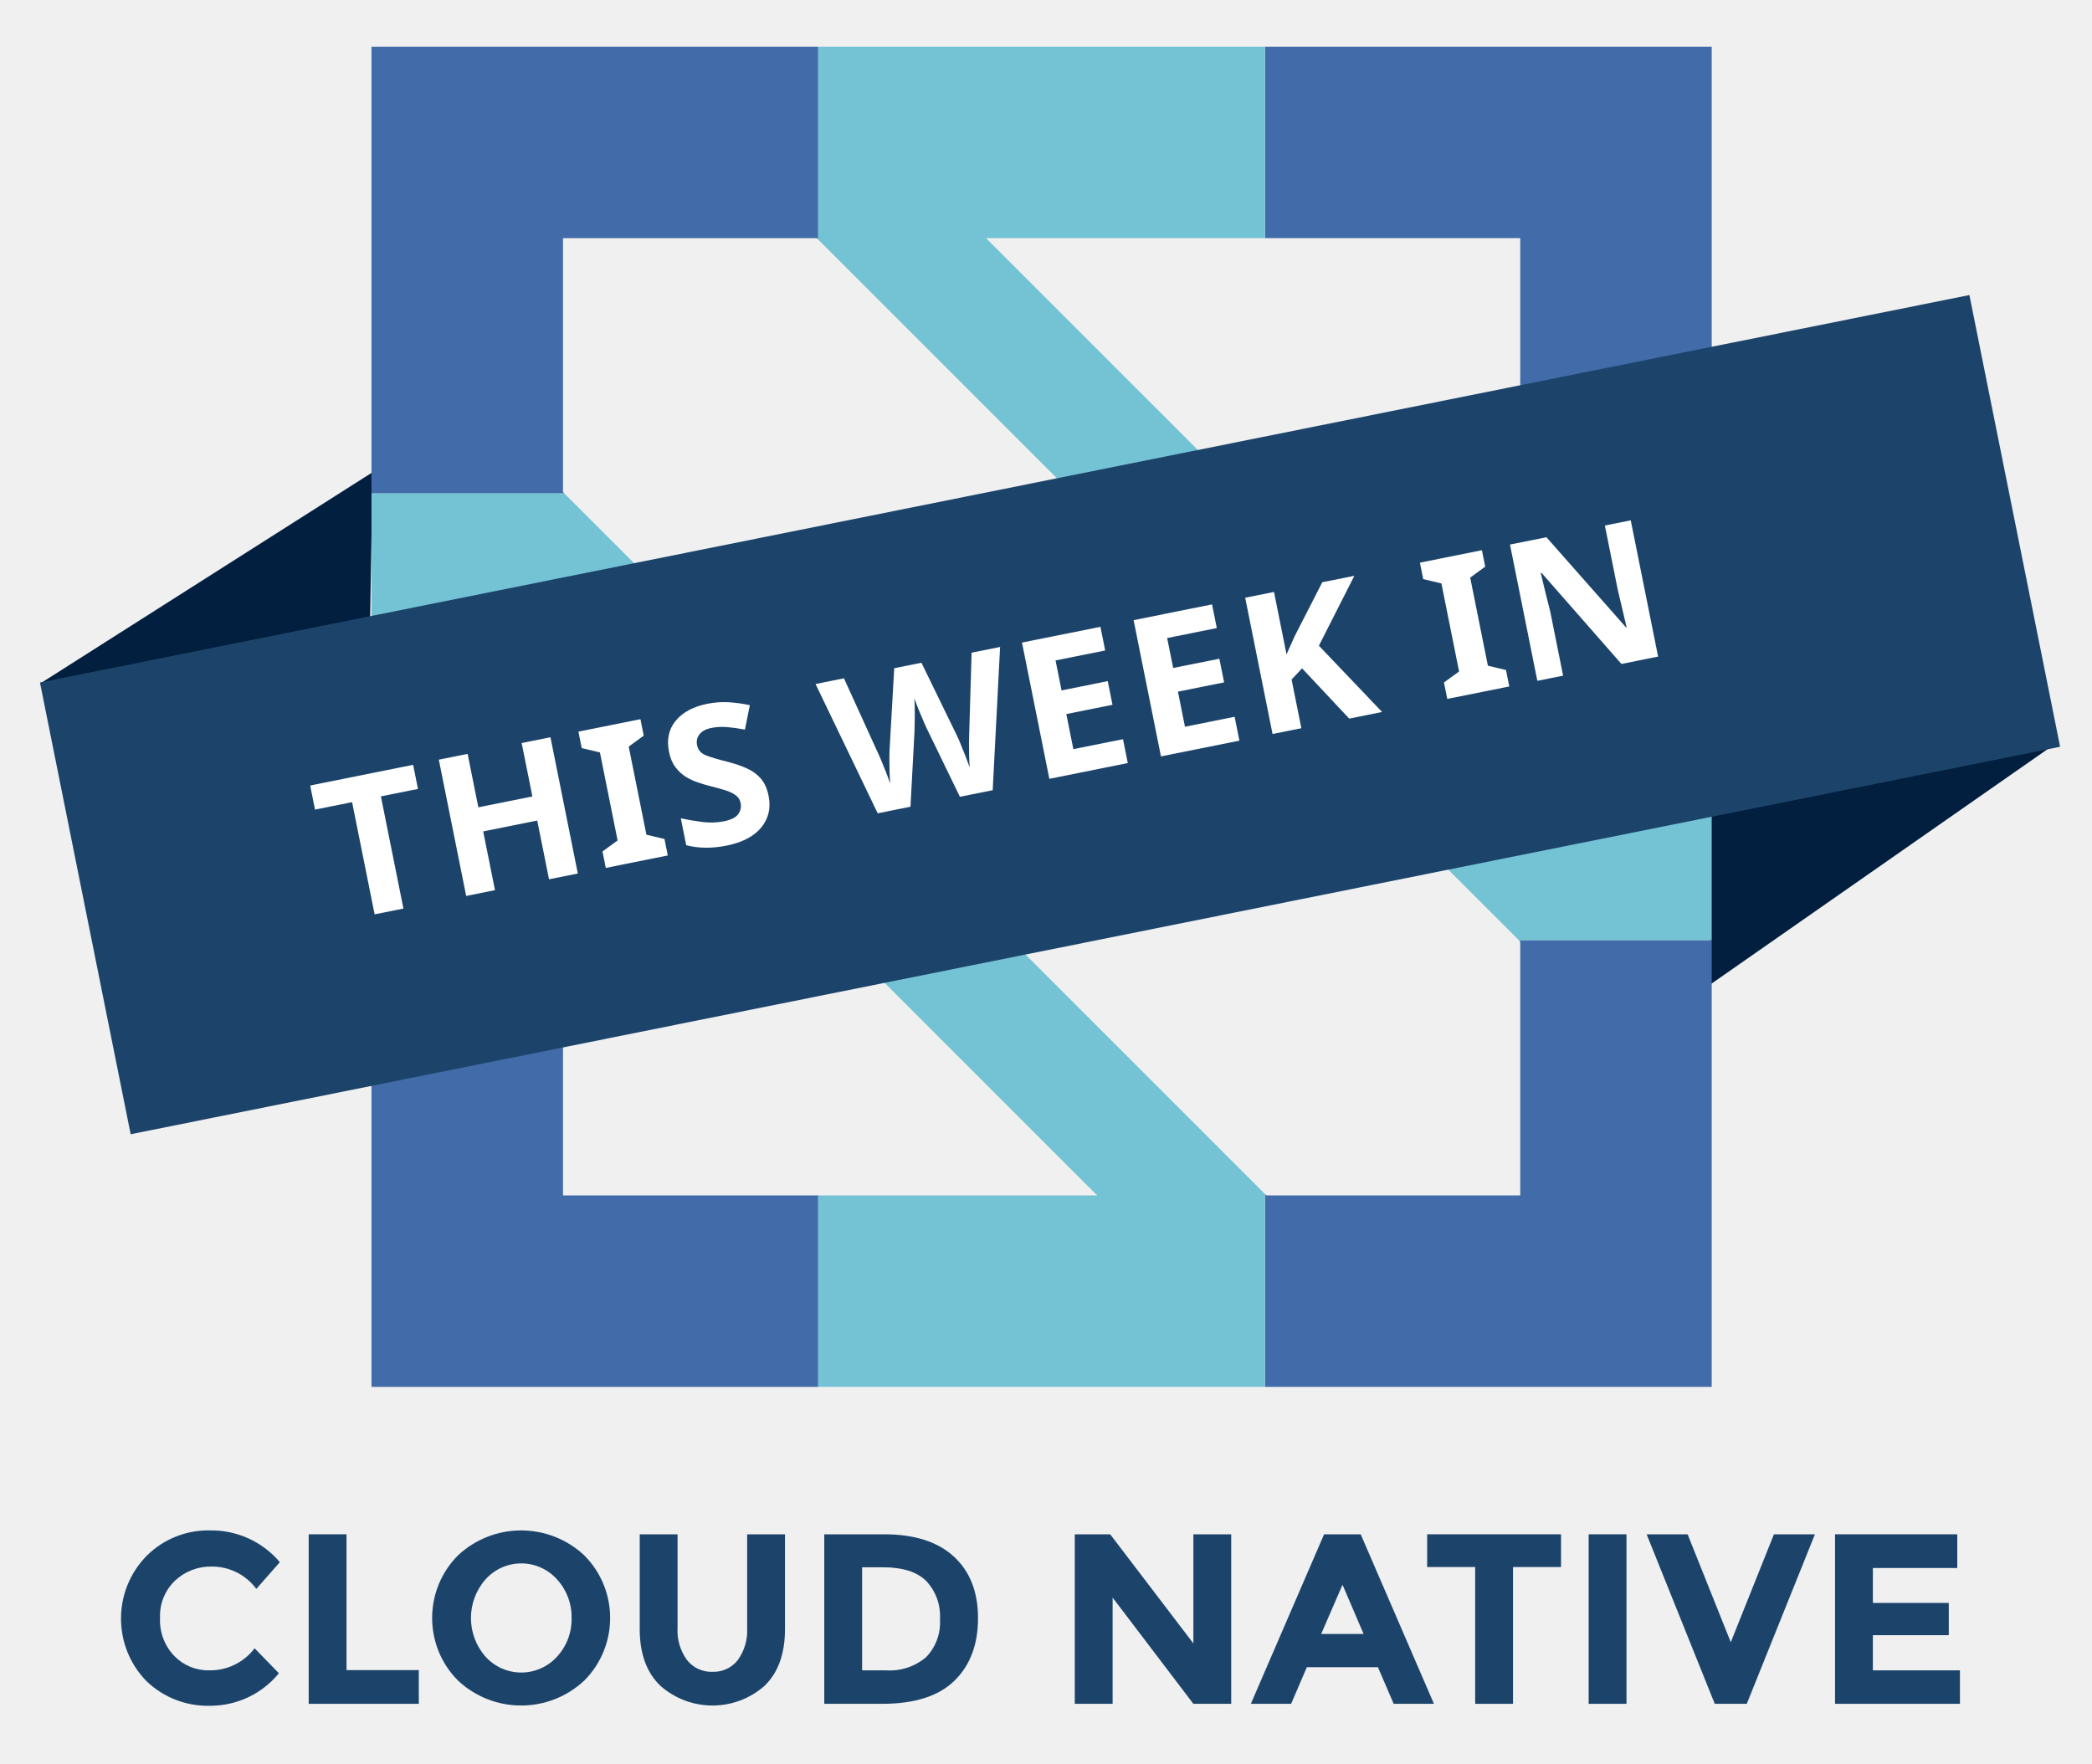
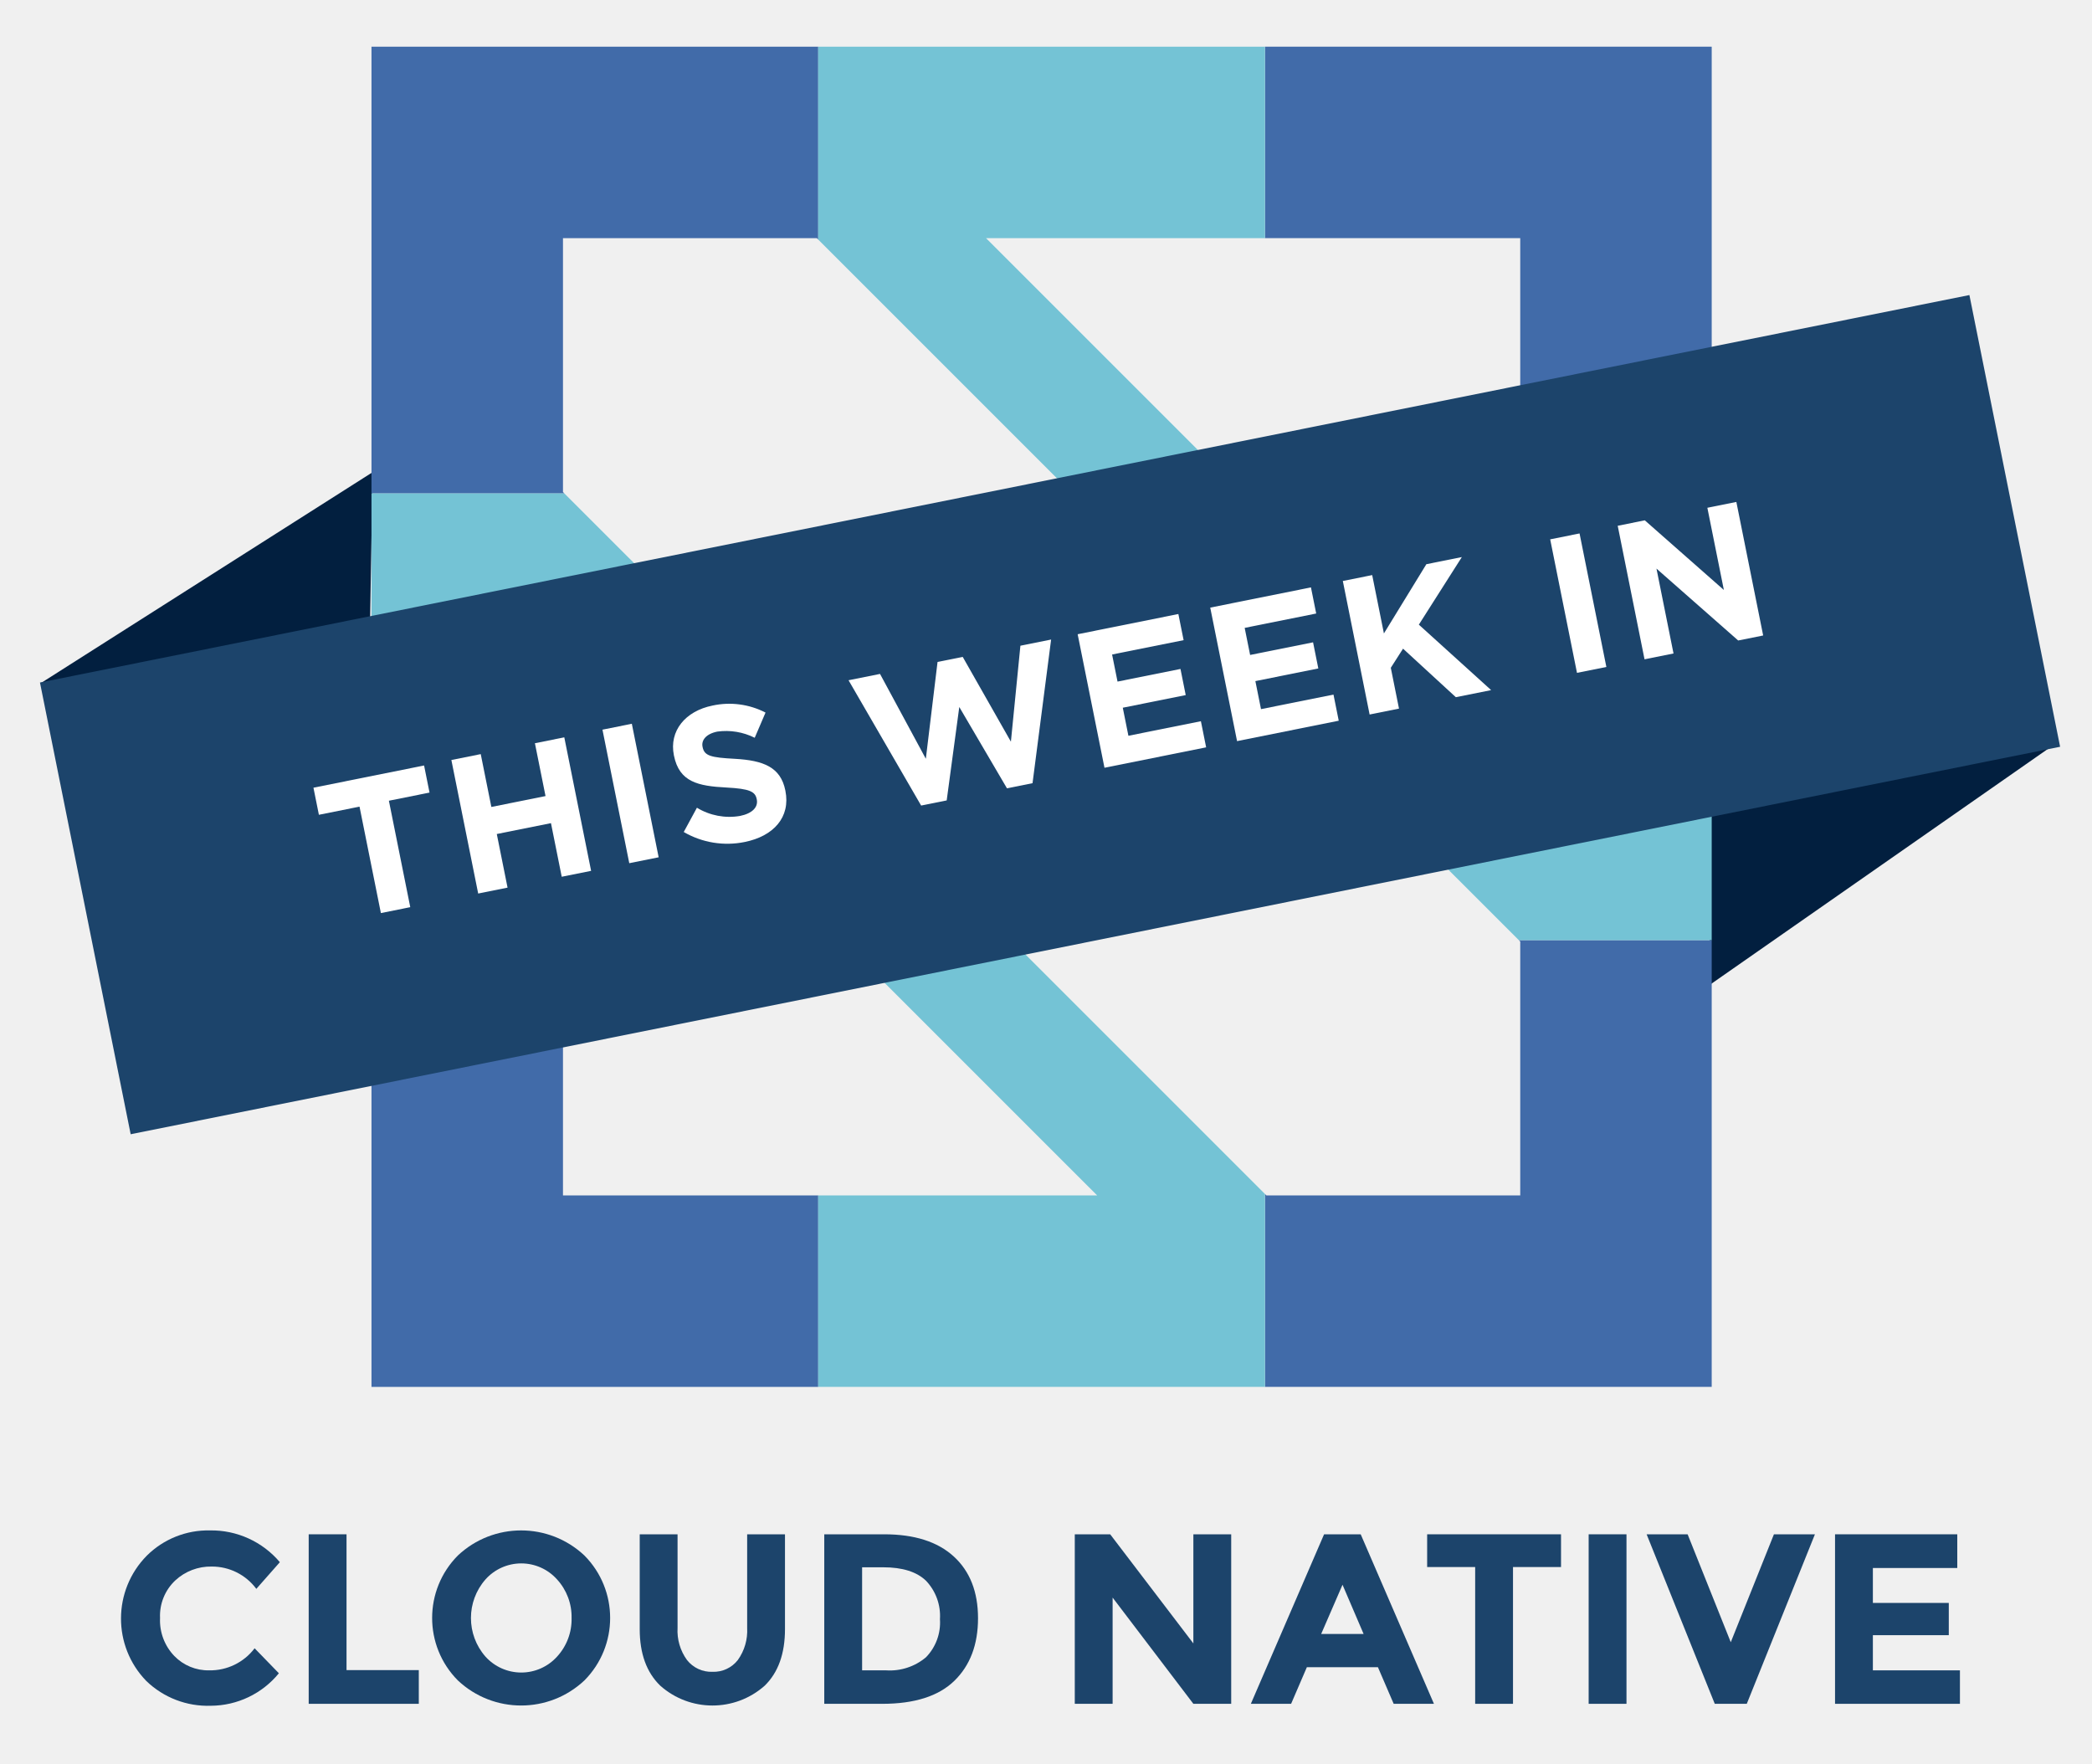
<svg xmlns="http://www.w3.org/2000/svg" id="Layer_1" data-name="Layer 1" viewBox="0 0 306 258">
  <defs>
-     <style>.cls-1{fill:#021f3f;}.cls-2{fill:#416ba9;}.cls-3{fill:#74c3d5;}.cls-4{fill:#1c446b;}.cls-5{font-size:28.461px;fill:#fff;font-family:Gotham-Bold, Gotham;font-weight:700;letter-spacing:0.025em;}</style>
+     <style>.cls-1{fill:#021f3f;}.cls-2{fill:#416ba9;}.cls-3{fill:#74c3d5;}.cls-4{fill:#1c446b;}.cls-5{fill:#fff;}</style>
  </defs>
  <polygon class="cls-1" points="301.048 108.499 250.076 144.064 250.076 110.732 301.048 108.499" />
  <polygon class="cls-1" points="54.505 69.068 5.875 99.982 53.968 100.26 54.505 69.068" />
  <polygon class="cls-2" points="82.348 137.514 54.338 137.514 54.338 202.861 119.682 202.861 119.682 174.853 82.348 174.853 82.348 137.514" />
  <polygon class="cls-2" points="222.368 137.723 222.368 174.853 185.236 174.853 185.03 174.648 185.03 202.861 250.374 202.861 250.374 137.514 222.159 137.514 222.368 137.723" />
  <polygon class="cls-2" points="54.338 72.179 82.557 72.179 82.348 71.964 82.348 34.841 82.348 34.832 119.477 34.832 119.682 35.041 119.682 6.827 54.338 6.827 54.338 72.179" />
  <polygon class="cls-2" points="185.03 6.827 185.03 34.832 222.368 34.832 222.368 72.179 250.374 72.179 250.374 6.827 185.03 6.827" />
  <polygon class="cls-3" points="181.573 72.179 144.228 34.832 185.03 34.832 185.03 6.827 119.682 6.827 119.682 35.041 156.818 72.179 181.573 72.179" />
  <polygon class="cls-3" points="147.895 137.514 123.143 137.514 154.083 168.457 160.484 174.853 147.692 174.853 119.682 174.853 119.682 202.861 185.03 202.861 185.03 174.648 166.46 156.078 147.895 137.514" />
  <polygon class="cls-3" points="222.368 72.179 222.368 100.182 222.368 112.972 215.97 106.572 185.03 75.636 185.03 100.389 203.592 118.95 222.159 137.514 250.374 137.514 250.374 72.179 222.368 72.179" />
  <polygon class="cls-3" points="119.682 109.298 82.557 72.179 54.338 72.179 54.338 137.514 82.348 137.514 82.348 96.717 119.682 134.051 119.682 109.298" />
  <rect class="cls-4" x="9.662" y="70.834" width="287.857" height="67.393" transform="translate(-17.57427 32.28601) rotate(-11.35498)" />
  <path class="cls-4" d="M30.575,244.321a8.166,8.166,0,0,0,6.669-3.228l3.547,3.654A12.916,12.916,0,0,1,30.841,249.5a12.948,12.948,0,0,1-9.435-3.618,13.105,13.105,0,0,1,.071-18.34,12.726,12.726,0,0,1,9.241-3.689,13.097,13.097,0,0,1,10.216,4.647l-3.441,3.902a8.063,8.063,0,0,0-6.527-3.263,7.608,7.608,0,0,0-5.339,2.039,7.107,7.107,0,0,0-2.217,5.498,7.501,7.501,0,0,0,2.093,5.551A6.905,6.905,0,0,0,30.575,244.321Z" />
  <path class="cls-4" d="M45.154,249.216V224.421h5.533v19.864H61.259v4.931Z" />
  <path class="cls-4" d="M85.486,245.793a13.511,13.511,0,0,1-18.517,0,12.975,12.975,0,0,1,0-18.268,13.51,13.51,0,0,1,18.517,0,12.974,12.974,0,0,1,0,18.268ZM83.606,236.677a8.114,8.114,0,0,0-2.128-5.658,7.017,7.017,0,0,0-10.464,0,8.56,8.56,0,0,0,0,11.298,7.053,7.053,0,0,0,10.464,0A8.05,8.05,0,0,0,83.606,236.677Z" />
  <path class="cls-4" d="M100.49,242.814a4.529,4.529,0,0,0,3.724,1.72,4.483,4.483,0,0,0,3.708-1.72,7.369,7.369,0,0,0,1.366-4.7v-13.692h5.533v13.87q0,5.393-2.979,8.283a11.505,11.505,0,0,1-15.272-.018q-2.998-2.908-2.997-8.265V224.421h5.534v13.692A7.295,7.295,0,0,0,100.49,242.814Z" />
  <path class="cls-4" d="M139.51,227.667q3.546,3.246,3.547,9.028,0,5.782-3.459,9.152-3.458,3.37-10.554,3.37H120.567V224.421h8.762Q135.962,224.421,139.51,227.667Zm-4.062,14.739a7.275,7.275,0,0,0,2.04-5.569,7.455,7.455,0,0,0-2.04-5.622q-2.04-1.969-6.26-1.969h-3.086V244.321h3.512A8.205,8.205,0,0,0,135.448,242.405Z" />
  <path class="cls-4" d="M174.556,224.421h5.534V249.216h-5.534l-11.812-15.537V249.216H157.21V224.421h5.179l12.167,15.962Z" />
  <path class="cls-4" d="M203.856,249.216l-2.305-5.356H191.157l-2.305,5.356h-5.889l10.713-24.795h5.356l10.713,24.795Zm-7.484-17.417-3.122,7.201h6.208Z" />
  <path class="cls-4" d="M221.309,229.21V249.216h-5.534V229.21h-7.023v-4.789h19.581v4.789Z" />
  <path class="cls-4" d="M232.375,224.421h5.534V249.216H232.375Z" />
  <path class="cls-4" d="M253.162,240.206l6.314-15.785h5.996l-9.968,24.795h-4.682l-9.968-24.795h5.996Z" />
  <path class="cls-4" d="M286.293,224.421v4.93h-12.344v5.108h11.103v4.718H273.949V244.321h12.734v4.895H268.414V224.421Z" />
-   <text class="cls-5" transform="translate(48.82226 134.9379) rotate(-11.3551)">THIS WEEK IN </text>
+   <path class="cls-5" d="M52.587,117.985,46.645,119.179l-.796-3.962,16.182-3.25.796,3.962-5.943,1.193,3.126,15.568-4.297.863Z" />
+   <path class="cls-5" d="M66.023,111.166l4.296-.863,1.552,7.729,7.924-1.591-1.552-7.729,4.297-.863,3.922,19.53-4.297.863-1.574-7.841L72.667,121.992l1.574,7.841-4.296.863Z" />
+   <path class="cls-5" d="M88.123,106.728l4.296-.863L96.342,125.395l-4.297.863Z" />
+   <path class="cls-5" d="M100.012,121.697l1.928-3.552a9.131,9.131,0,0,0,6.308,1.201c1.757-.353,2.678-1.263,2.448-2.407l-.011-.056c-.218-1.089-1-1.513-4.433-1.693-4.135-.215-6.893-.793-7.672-4.671l-.011-.056c-.712-3.544,1.663-6.459,5.653-7.26a11.535,11.535,0,0,1,7.753,1.026l-1.582,3.685a9.361,9.361,0,0,0-5.465-.906c-1.646.331-2.359,1.258-2.169,2.208l.011.056c.258,1.283,1.179,1.534,4.729,1.72,4.169.237,6.687,1.211,7.371,4.616l.011.056c.779,3.878-1.742,6.648-5.955,7.494A12.676,12.676,0,0,1,100.012,121.697Z" />
+   <path class="cls-5" d="M124.118,99.499l4.604-.925,6.701,12.412,1.713-14.161,3.683-.74,7.047,12.401,1.39-14.037,4.492-.902-2.718,21.009-3.739.751-6.975-11.895-1.842,13.665-3.739.75Z" />
+   <path class="cls-5" d="M157.63,92.769l14.731-2.958.768,3.822L162.667,95.734l.796,3.962,9.207-1.849.767,3.822-9.206,1.849.823,4.102,10.603-2.129.768,3.822-14.871,2.986Z" />
+   <path class="cls-5" d="M177.023,88.875,191.755,85.916l.768,3.822-10.462,2.101.796,3.962,9.207-1.849.768,3.822-9.207,1.849.824,4.102,10.602-2.129.768,3.822-14.871,2.986Z" />
+   <path class="cls-5" d="M196.417,84.98l4.296-.863,1.714,8.538,6.209-10.129,5.189-1.042-6.288,9.883,10.572,9.574-5.161,1.037-7.724-7.099-1.79,2.798,1.199,5.971-4.297.863Z" />
+   <path class="cls-5" d="M226.748,78.889l4.296-.863,3.922,19.53-4.297.863Z" />
+   <path class="cls-5" d="M236.625,76.905l3.962-.796,11.566,10.188-2.415-12.025,4.241-.852,3.922,19.53-3.654.734L242.294,83.168l2.494,12.416-4.24.852Z" />
</svg>
